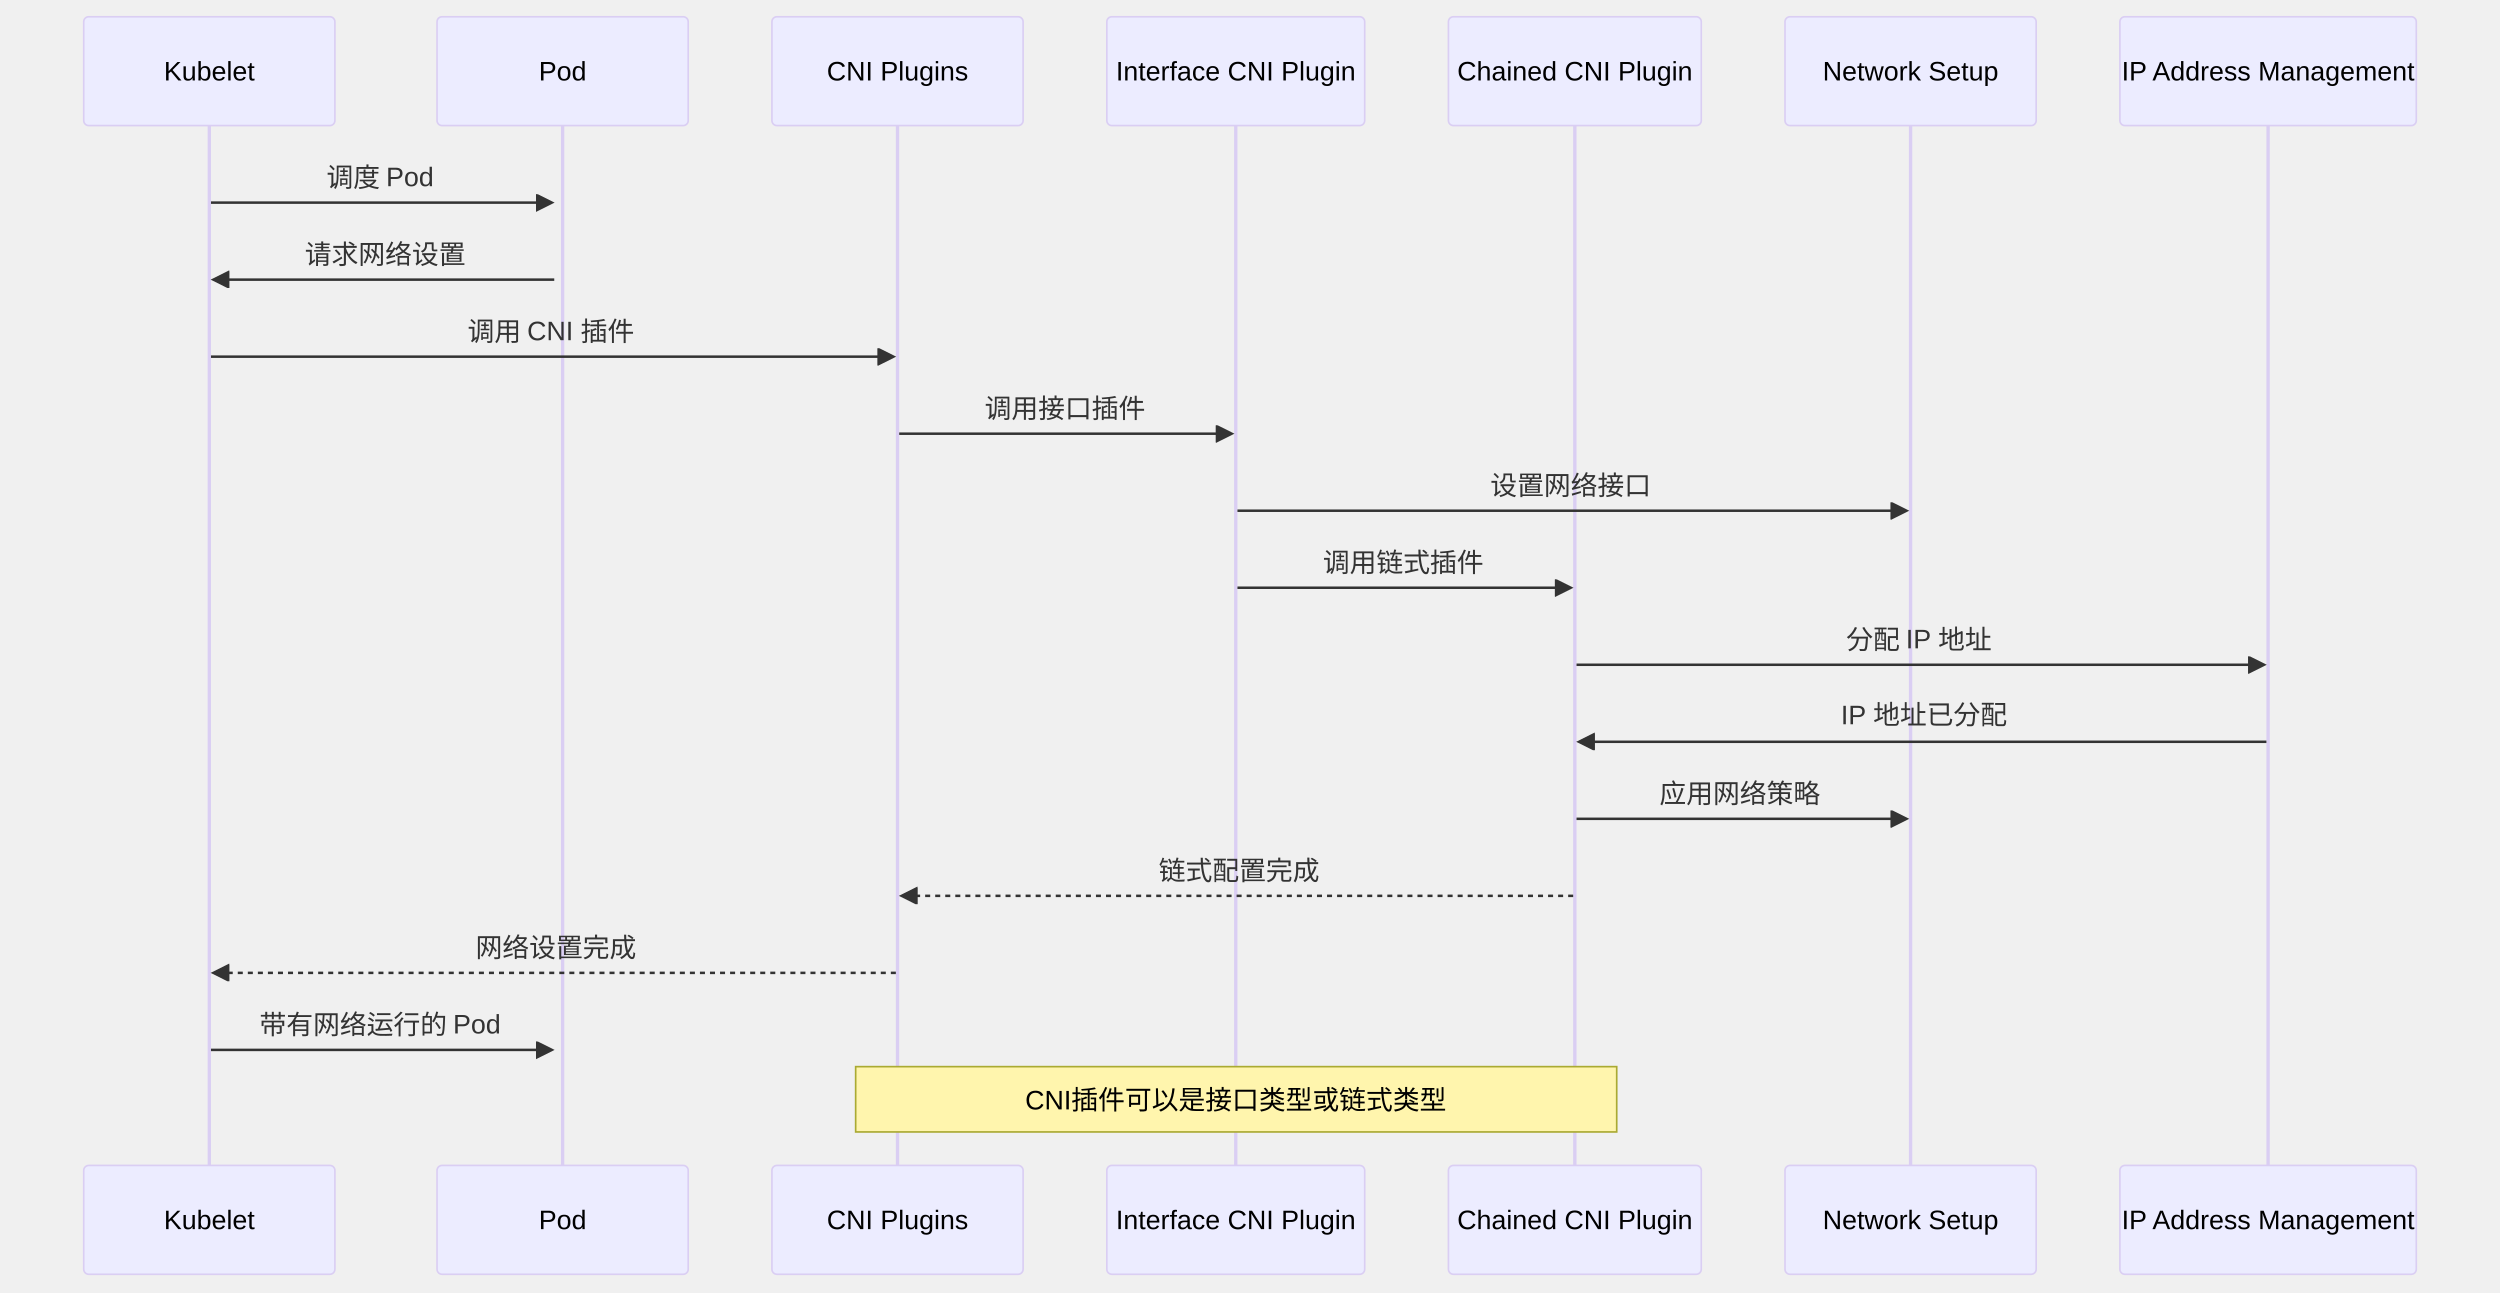
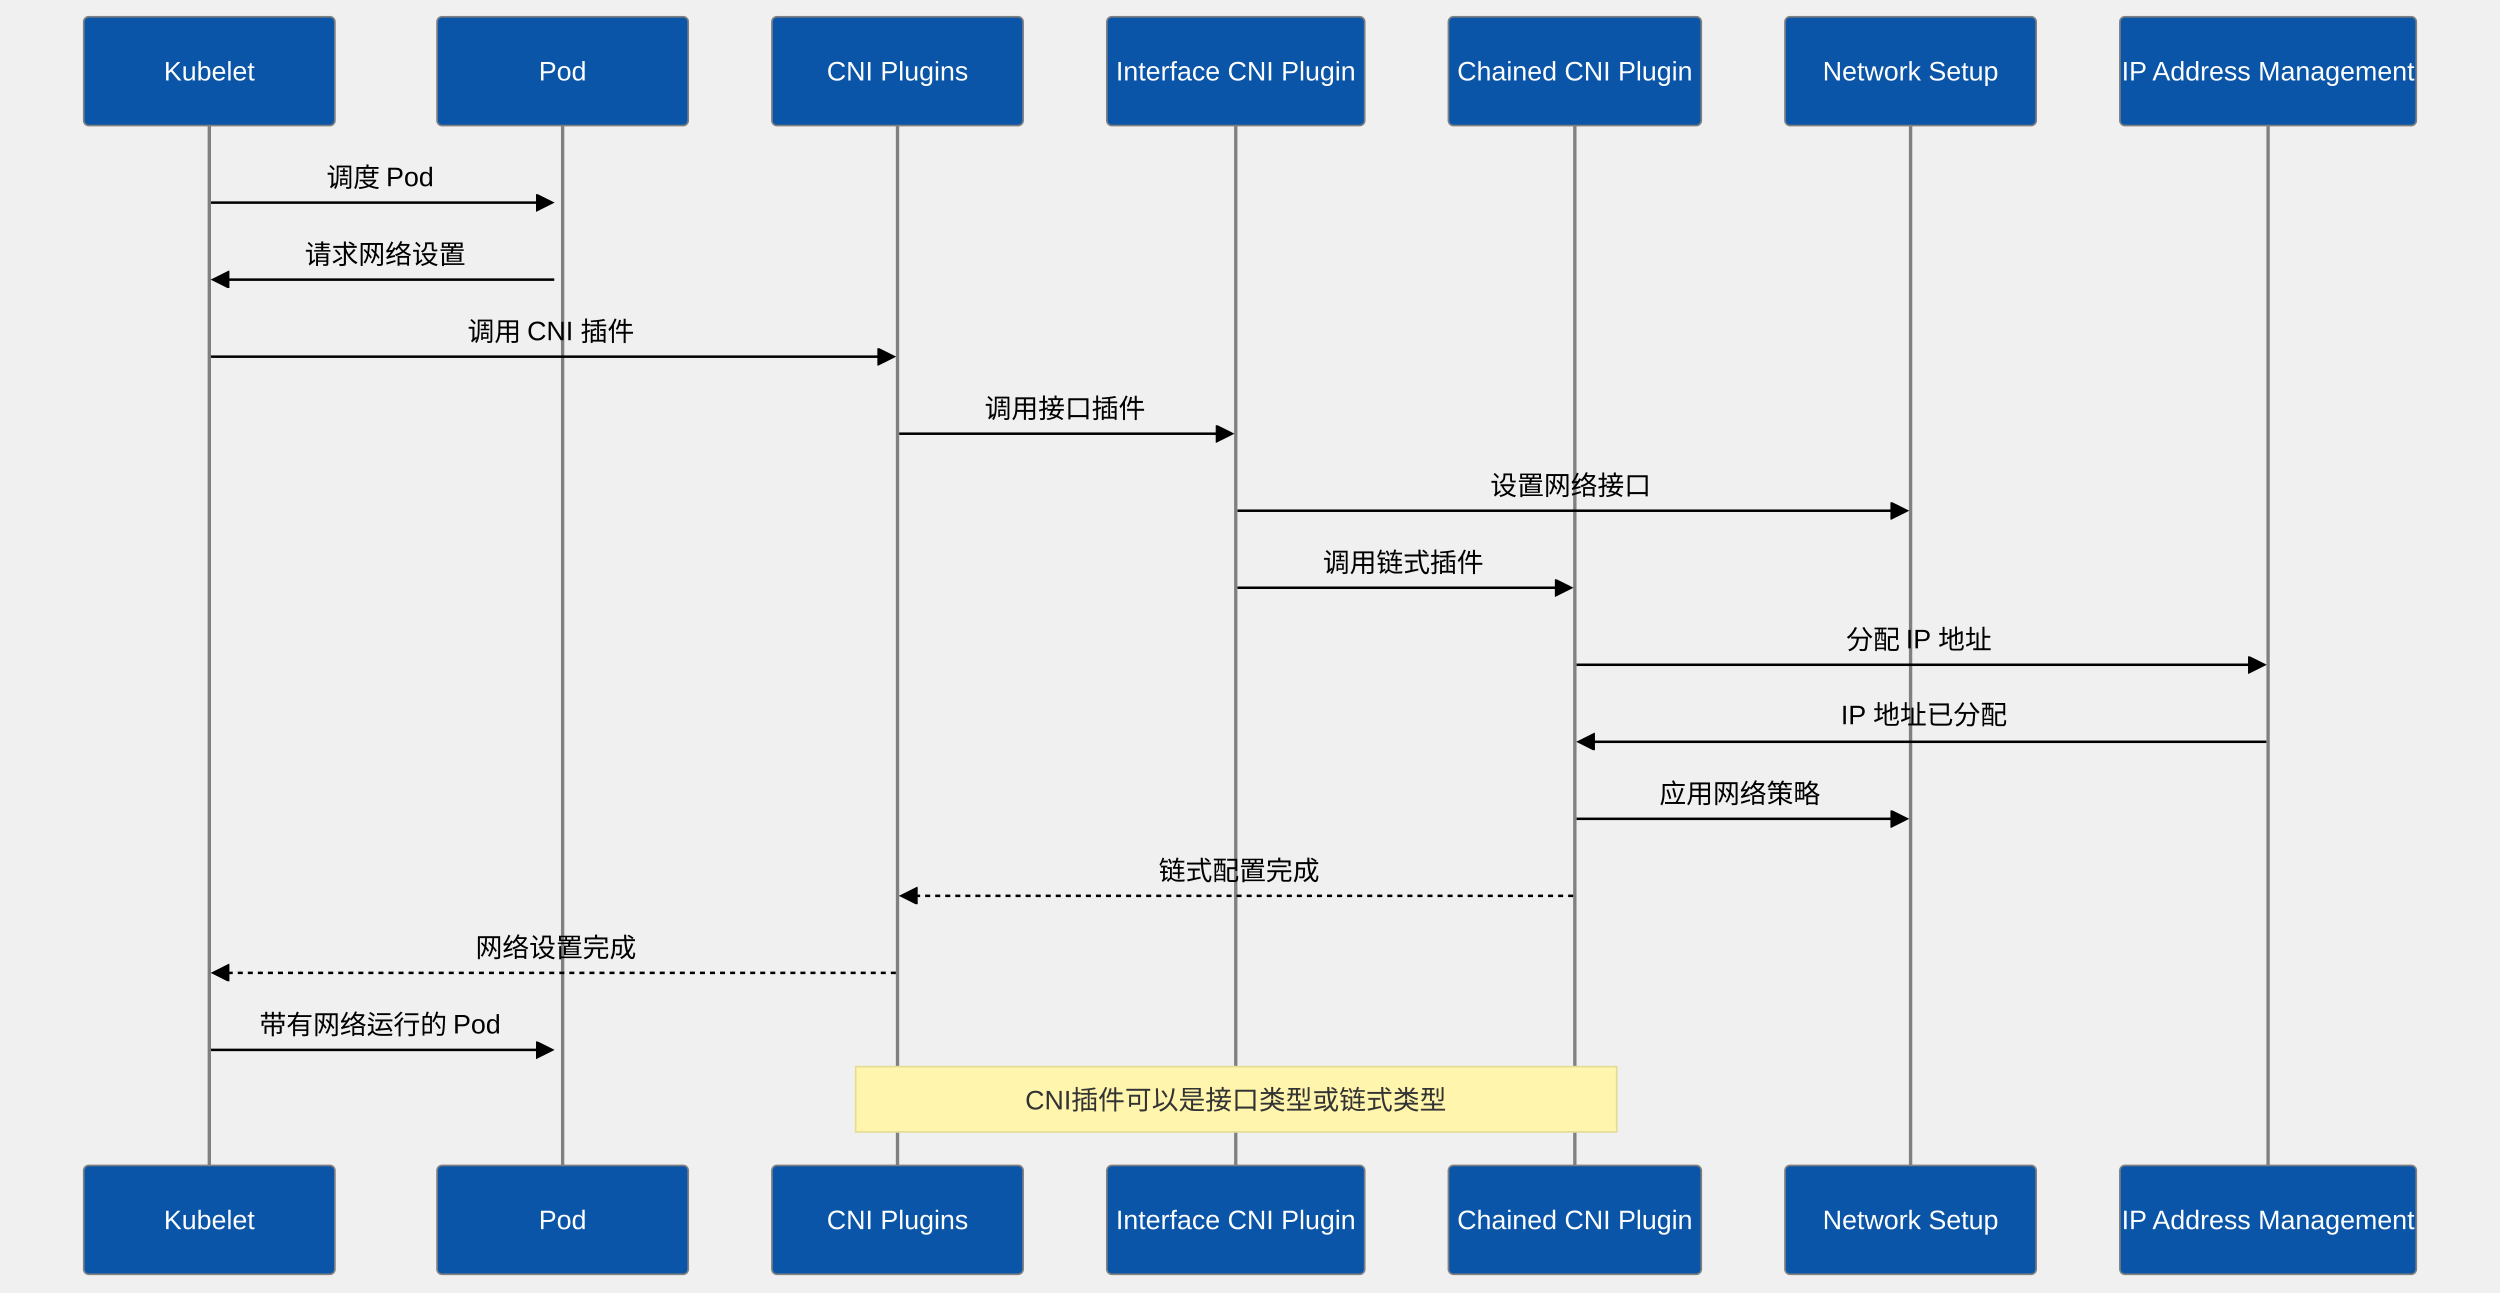
<svg xmlns="http://www.w3.org/2000/svg" aria-roledescription="sequence" role="graphics-document document" viewBox="-50 -10 1493 772" style="max-width: 1493px; background-color: white;" width="100%" id="my-svg">
  <g>
    <rect class="actor actor-bottom" ry="3" rx="3" name="IPAM" height="65" width="177" stroke="#666" fill="#eaeaea" y="686" x="1216" />
    <text style="text-anchor: middle; font-size: 16px; font-weight: 400;" class="actor" alignment-baseline="central" dominant-baseline="central" y="718.5" x="1304.5">
      <tspan dy="0" x="1304.5">IP Address Management</tspan>
    </text>
  </g>
  <g>
    <rect class="actor actor-bottom" ry="3" rx="3" name="NS" height="65" width="150" stroke="#666" fill="#eaeaea" y="686" x="1016" />
    <text style="text-anchor: middle; font-size: 16px; font-weight: 400;" class="actor" alignment-baseline="central" dominant-baseline="central" y="718.5" x="1091">
      <tspan dy="0" x="1091">Network Setup</tspan>
    </text>
  </g>
  <g>
    <rect class="actor actor-bottom" ry="3" rx="3" name="CNIC" height="65" width="151" stroke="#666" fill="#eaeaea" y="686" x="815" />
    <text style="text-anchor: middle; font-size: 16px; font-weight: 400;" class="actor" alignment-baseline="central" dominant-baseline="central" y="718.5" x="890.5">
      <tspan dy="0" x="890.5">Chained CNI Plugin</tspan>
    </text>
  </g>
  <g>
    <rect class="actor actor-bottom" ry="3" rx="3" name="CNII" height="65" width="154" stroke="#666" fill="#eaeaea" y="686" x="611" />
    <text style="text-anchor: middle; font-size: 16px; font-weight: 400;" class="actor" alignment-baseline="central" dominant-baseline="central" y="718.5" x="688">
      <tspan dy="0" x="688">Interface CNI Plugin</tspan>
    </text>
  </g>
  <g>
    <rect class="actor actor-bottom" ry="3" rx="3" name="CNI" height="65" width="150" stroke="#666" fill="#eaeaea" y="686" x="411" />
    <text style="text-anchor: middle; font-size: 16px; font-weight: 400;" class="actor" alignment-baseline="central" dominant-baseline="central" y="718.5" x="486">
      <tspan dy="0" x="486">CNI Plugins</tspan>
    </text>
  </g>
  <g>
    <rect class="actor actor-bottom" ry="3" rx="3" name="P" height="65" width="150" stroke="#666" fill="#eaeaea" y="686" x="211" />
    <text style="text-anchor: middle; font-size: 16px; font-weight: 400;" class="actor" alignment-baseline="central" dominant-baseline="central" y="718.5" x="286">
      <tspan dy="0" x="286">Pod</tspan>
    </text>
  </g>
  <g>
    <rect class="actor actor-bottom" ry="3" rx="3" name="K" height="65" width="150" stroke="#666" fill="#eaeaea" y="686" x="0" />
    <text style="text-anchor: middle; font-size: 16px; font-weight: 400;" class="actor" alignment-baseline="central" dominant-baseline="central" y="718.5" x="75">
      <tspan dy="0" x="75">Kubelet</tspan>
    </text>
  </g>
  <g>
    <line stroke="#999" stroke-width="0.5px" class="200" y2="686" x2="1304.5" y1="5" x1="1304.5" id="actor6" />
    <g id="root-6">
      <rect class="actor actor-top" ry="3" rx="3" name="IPAM" height="65" width="177" stroke="#666" fill="#eaeaea" y="0" x="1216" />
      <text style="text-anchor: middle; font-size: 16px; font-weight: 400;" class="actor" alignment-baseline="central" dominant-baseline="central" y="32.5" x="1304.5">
        <tspan dy="0" x="1304.5">IP Address Management</tspan>
      </text>
    </g>
  </g>
  <g>
    <line stroke="#999" stroke-width="0.5px" class="200" y2="686" x2="1091" y1="5" x1="1091" id="actor5" />
    <g id="root-5">
      <rect class="actor actor-top" ry="3" rx="3" name="NS" height="65" width="150" stroke="#666" fill="#eaeaea" y="0" x="1016" />
      <text style="text-anchor: middle; font-size: 16px; font-weight: 400;" class="actor" alignment-baseline="central" dominant-baseline="central" y="32.5" x="1091">
        <tspan dy="0" x="1091">Network Setup</tspan>
      </text>
    </g>
  </g>
  <g>
    <line stroke="#999" stroke-width="0.5px" class="200" y2="686" x2="890.5" y1="5" x1="890.5" id="actor4" />
    <g id="root-4">
      <rect class="actor actor-top" ry="3" rx="3" name="CNIC" height="65" width="151" stroke="#666" fill="#eaeaea" y="0" x="815" />
      <text style="text-anchor: middle; font-size: 16px; font-weight: 400;" class="actor" alignment-baseline="central" dominant-baseline="central" y="32.5" x="890.5">
        <tspan dy="0" x="890.5">Chained CNI Plugin</tspan>
      </text>
    </g>
  </g>
  <g>
    <line stroke="#999" stroke-width="0.5px" class="200" y2="686" x2="688" y1="5" x1="688" id="actor3" />
    <g id="root-3">
      <rect class="actor actor-top" ry="3" rx="3" name="CNII" height="65" width="154" stroke="#666" fill="#eaeaea" y="0" x="611" />
      <text style="text-anchor: middle; font-size: 16px; font-weight: 400;" class="actor" alignment-baseline="central" dominant-baseline="central" y="32.5" x="688">
        <tspan dy="0" x="688">Interface CNI Plugin</tspan>
      </text>
    </g>
  </g>
  <g>
    <line stroke="#999" stroke-width="0.5px" class="200" y2="686" x2="486" y1="5" x1="486" id="actor2" />
    <g id="root-2">
      <rect class="actor actor-top" ry="3" rx="3" name="CNI" height="65" width="150" stroke="#666" fill="#eaeaea" y="0" x="411" />
      <text style="text-anchor: middle; font-size: 16px; font-weight: 400;" class="actor" alignment-baseline="central" dominant-baseline="central" y="32.5" x="486">
        <tspan dy="0" x="486">CNI Plugins</tspan>
      </text>
    </g>
  </g>
  <g>
    <line stroke="#999" stroke-width="0.5px" class="200" y2="686" x2="286" y1="5" x1="286" id="actor1" />
    <g id="root-1">
      <rect class="actor actor-top" ry="3" rx="3" name="P" height="65" width="150" stroke="#666" fill="#eaeaea" y="0" x="211" />
      <text style="text-anchor: middle; font-size: 16px; font-weight: 400;" class="actor" alignment-baseline="central" dominant-baseline="central" y="32.5" x="286">
        <tspan dy="0" x="286">Pod</tspan>
      </text>
    </g>
  </g>
  <g>
    <line stroke="#999" stroke-width="0.5px" class="200" y2="686" x2="75" y1="5" x1="75" id="actor0" />
    <g id="root-0">
      <rect class="actor actor-top" ry="3" rx="3" name="K" height="65" width="150" stroke="#666" fill="#eaeaea" y="0" x="0" />
      <text style="text-anchor: middle; font-size: 16px; font-weight: 400;" class="actor" alignment-baseline="central" dominant-baseline="central" y="32.5" x="75">
        <tspan dy="0" x="75">Kubelet</tspan>
      </text>
    </g>
  </g>
-   <style>#my-svg{font-family:"trebuchet ms",verdana,arial,sans-serif;font-size:16px;fill:#333;}#my-svg .error-icon{fill:#552222;}#my-svg .error-text{fill:#552222;stroke:#552222;}#my-svg .edge-thickness-normal{stroke-width:2px;}#my-svg .edge-thickness-thick{stroke-width:3.5px;}#my-svg .edge-pattern-solid{stroke-dasharray:0;}#my-svg .edge-pattern-dashed{stroke-dasharray:3;}#my-svg .edge-pattern-dotted{stroke-dasharray:2;}#my-svg .marker{fill:#333333;stroke:#333333;}#my-svg .marker.cross{stroke:#333333;}#my-svg svg{font-family:"trebuchet ms",verdana,arial,sans-serif;font-size:16px;}#my-svg .actor{stroke:hsl(259.626, 59.777%, 87.902%);fill:#ECECFF;}#my-svg text.actor&gt;tspan{fill:black;stroke:none;}#my-svg .actor-line{stroke:grey;}#my-svg .messageLine0{stroke-width:1.5;stroke-dasharray:none;stroke:#333;}#my-svg .messageLine1{stroke-width:1.5;stroke-dasharray:2,2;stroke:#333;}#my-svg #arrowhead path{fill:#333;stroke:#333;}#my-svg .sequenceNumber{fill:white;}#my-svg #sequencenumber{fill:#333;}#my-svg #crosshead path{fill:#333;stroke:#333;}#my-svg .messageText{fill:#333;stroke:none;}#my-svg .labelBox{stroke:hsl(259.626, 59.777%, 87.902%);fill:#ECECFF;}#my-svg .labelText,#my-svg .labelText&gt;tspan{fill:black;stroke:none;}#my-svg .loopText,#my-svg .loopText&gt;tspan{fill:black;stroke:none;}#my-svg .loopLine{stroke-width:2px;stroke-dasharray:2,2;stroke:hsl(259.626, 59.777%, 87.902%);fill:hsl(259.626, 59.777%, 87.902%);}#my-svg .note{stroke:#aaaa33;fill:#fff5ad;}#my-svg .noteText,#my-svg .noteText&gt;tspan{fill:black;stroke:none;}#my-svg .activation0{fill:#f4f4f4;stroke:#666;}#my-svg .activation1{fill:#f4f4f4;stroke:#666;}#my-svg .activation2{fill:#f4f4f4;stroke:#666;}#my-svg .actorPopupMenu{position:absolute;}#my-svg .actorPopupMenuPanel{position:absolute;fill:#ECECFF;box-shadow:0px 8px 16px 0px rgba(0,0,0,0.2);filter:drop-shadow(3px 5px 2px rgb(0 0 0 / 0.4));}#my-svg .actor-man line{stroke:hsl(259.626, 59.777%, 87.902%);fill:#ECECFF;}#my-svg .actor-man circle,#my-svg line{stroke:hsl(259.626, 59.777%, 87.902%);fill:#ECECFF;stroke-width:2px;}#my-svg :root{--mermaid-font-family:"trebuchet ms",verdana,arial,sans-serif;}</style>
+   <style>#my-svg{font-family:"trebuchet ms",verdana,arial,sans-serif;font-size:16px;fill:black;}#my-svg .error-icon{fill:hsl(31.338, 88.701%, 39.706%);}#my-svg .error-text{fill:black;stroke:black;}#my-svg .edge-thickness-normal{stroke-width:2px;}#my-svg .edge-thickness-thick{stroke-width:3.5px;}#my-svg .edge-pattern-solid{stroke-dasharray:0;}#my-svg .edge-pattern-dashed{stroke-dasharray:3;}#my-svg .edge-pattern-dotted{stroke-dasharray:2;}#my-svg .marker{fill:#0b0b0b;stroke:#0b0b0b;}#my-svg .marker.cross{stroke:#0b0b0b;}#my-svg svg{font-family:"trebuchet ms",verdana,arial,sans-serif;font-size:16px;}#my-svg .actor{stroke:gray;fill:#0a55a7;}#my-svg text.actor&gt;tspan{fill:white;stroke:none;}#my-svg .actor-line{stroke:grey;}#my-svg .messageLine0{stroke-width:1.5;stroke-dasharray:none;stroke:black;}#my-svg .messageLine1{stroke-width:1.5;stroke-dasharray:2,2;stroke:black;}#my-svg #arrowhead path{fill:black;stroke:black;}#my-svg .sequenceNumber{fill:#f4f4f4;}#my-svg #sequencenumber{fill:black;}#my-svg #crosshead path{fill:black;stroke:black;}#my-svg .messageText{fill:black;stroke:none;}#my-svg .labelBox{stroke:gray;fill:#0a55a7;}#my-svg .labelText,#my-svg .labelText&gt;tspan{fill:white;stroke:none;}#my-svg .loopText,#my-svg .loopText&gt;tspan{fill:white;stroke:none;}#my-svg .loopLine{stroke-width:2px;stroke-dasharray:2,2;stroke:gray;fill:gray;}#my-svg .note{stroke:hsl(52.683, 60%, 73.922%);fill:#fff5ad;}#my-svg .noteText,#my-svg .noteText&gt;tspan{fill:#333;stroke:none;}#my-svg .activation0{fill:gray;stroke:hsl(0, 0%, 40.196%);}#my-svg .activation1{fill:gray;stroke:hsl(0, 0%, 40.196%);}#my-svg .activation2{fill:gray;stroke:hsl(0, 0%, 40.196%);}#my-svg .actorPopupMenu{position:absolute;}#my-svg .actorPopupMenuPanel{position:absolute;fill:#0a55a7;box-shadow:0px 8px 16px 0px rgba(0,0,0,0.2);filter:drop-shadow(3px 5px 2px rgb(0 0 0 / 0.4));}#my-svg .actor-man line{stroke:gray;fill:#0a55a7;}#my-svg .actor-man circle,#my-svg line{stroke:gray;fill:#0a55a7;stroke-width:2px;}#my-svg :root{--mermaid-font-family:"trebuchet ms",verdana,arial,sans-serif;}</style>
  <g />
  <defs>
    <symbol height="24" width="24" id="computer">
      <path d="M2 2v13h20v-13h-20zm18 11h-16v-9h16v9zm-10.228 6l.466-1h3.524l.467 1h-4.457zm14.228 3h-24l2-6h2.104l-1.33 4h18.45l-1.297-4h2.073l2 6zm-5-10h-14v-7h14v7z" transform="scale(.5)" />
    </symbol>
  </defs>
  <defs>
    <symbol clip-rule="evenodd" fill-rule="evenodd" id="database">
      <path d="M12.258.001l.256.004.255.005.253.008.251.01.249.012.247.015.246.016.242.019.241.02.239.023.236.024.233.027.231.028.229.031.225.032.223.034.22.036.217.038.214.04.211.041.208.043.205.045.201.046.198.048.194.05.191.051.187.053.183.054.18.056.175.057.172.059.168.06.163.061.16.063.155.064.15.066.074.033.073.033.071.034.07.034.069.035.068.035.067.035.066.035.064.036.064.036.062.036.06.036.06.037.058.037.058.037.055.038.055.038.053.038.052.038.051.039.05.039.048.039.047.039.045.04.044.04.043.04.041.04.04.041.039.041.037.041.036.041.034.041.033.042.032.042.03.042.029.042.027.042.026.043.024.043.023.043.021.043.02.043.018.044.017.043.015.044.013.044.012.044.011.045.009.044.007.045.006.045.004.045.002.045.001.045v17l-.001.045-.002.045-.004.045-.006.045-.007.045-.009.044-.011.045-.012.044-.013.044-.015.044-.017.043-.018.044-.02.043-.021.043-.023.043-.024.043-.026.043-.027.042-.029.042-.03.042-.032.042-.033.042-.034.041-.036.041-.037.041-.039.041-.04.041-.041.04-.043.04-.044.04-.045.04-.047.039-.048.039-.05.039-.051.039-.052.038-.053.038-.055.038-.055.038-.058.037-.058.037-.06.037-.06.036-.062.036-.064.036-.064.036-.066.035-.067.035-.068.035-.069.035-.07.034-.071.034-.073.033-.074.033-.15.066-.155.064-.16.063-.163.061-.168.06-.172.059-.175.057-.18.056-.183.054-.187.053-.191.051-.194.05-.198.048-.201.046-.205.045-.208.043-.211.041-.214.04-.217.038-.22.036-.223.034-.225.032-.229.031-.231.028-.233.027-.236.024-.239.023-.241.02-.242.019-.246.016-.247.015-.249.012-.251.01-.253.008-.255.005-.256.004-.258.001-.258-.001-.256-.004-.255-.005-.253-.008-.251-.01-.249-.012-.247-.015-.245-.016-.243-.019-.241-.02-.238-.023-.236-.024-.234-.027-.231-.028-.228-.031-.226-.032-.223-.034-.22-.036-.217-.038-.214-.04-.211-.041-.208-.043-.204-.045-.201-.046-.198-.048-.195-.05-.19-.051-.187-.053-.184-.054-.179-.056-.176-.057-.172-.059-.167-.06-.164-.061-.159-.063-.155-.064-.151-.066-.074-.033-.072-.033-.072-.034-.07-.034-.069-.035-.068-.035-.067-.035-.066-.035-.064-.036-.063-.036-.062-.036-.061-.036-.06-.037-.058-.037-.057-.037-.056-.038-.055-.038-.053-.038-.052-.038-.051-.039-.049-.039-.049-.039-.046-.039-.046-.04-.044-.04-.043-.04-.041-.04-.04-.041-.039-.041-.037-.041-.036-.041-.034-.041-.033-.042-.032-.042-.03-.042-.029-.042-.027-.042-.026-.043-.024-.043-.023-.043-.021-.043-.02-.043-.018-.044-.017-.043-.015-.044-.013-.044-.012-.044-.011-.045-.009-.044-.007-.045-.006-.045-.004-.045-.002-.045-.001-.045v-17l.001-.045.002-.045.004-.045.006-.045.007-.045.009-.044.011-.045.012-.044.013-.044.015-.044.017-.043.018-.044.02-.043.021-.043.023-.043.024-.043.026-.043.027-.042.029-.042.03-.042.032-.042.033-.042.034-.041.036-.041.037-.041.039-.041.04-.041.041-.04.043-.04.044-.04.046-.04.046-.039.049-.039.049-.039.051-.039.052-.038.053-.038.055-.038.056-.038.057-.037.058-.037.06-.037.061-.036.062-.036.063-.036.064-.036.066-.035.067-.035.068-.035.069-.035.07-.034.072-.034.072-.033.074-.033.151-.066.155-.064.159-.063.164-.061.167-.06.172-.059.176-.057.179-.056.184-.054.187-.053.19-.051.195-.05.198-.048.201-.046.204-.045.208-.043.211-.041.214-.04.217-.038.22-.036.223-.034.226-.032.228-.031.231-.028.234-.027.236-.024.238-.023.241-.02.243-.019.245-.016.247-.015.249-.012.251-.01.253-.008.255-.005.256-.004.258-.001.258.001zm-9.258 20.499v.01l.001.021.003.021.004.022.005.021.006.022.007.022.009.023.01.022.011.023.012.023.013.023.015.023.016.024.017.023.018.024.019.024.021.024.022.025.023.024.024.025.052.049.056.05.061.051.066.051.07.051.075.051.079.052.084.052.088.052.092.052.097.052.102.051.105.052.11.052.114.051.119.051.123.051.127.05.131.05.135.05.139.048.144.049.147.047.152.047.155.047.16.045.163.045.167.043.171.043.176.041.178.041.183.039.187.039.19.037.194.035.197.035.202.033.204.031.209.03.212.029.216.027.219.025.222.024.226.021.23.02.233.018.236.016.24.015.243.012.246.01.249.008.253.005.256.004.259.001.26-.001.257-.004.254-.005.25-.008.247-.011.244-.012.241-.014.237-.016.233-.018.231-.021.226-.021.224-.024.22-.026.216-.027.212-.028.21-.031.205-.031.202-.034.198-.034.194-.036.191-.037.187-.039.183-.04.179-.04.175-.042.172-.043.168-.044.163-.045.16-.046.155-.046.152-.047.148-.048.143-.049.139-.049.136-.05.131-.05.126-.05.123-.051.118-.052.114-.051.11-.052.106-.052.101-.052.096-.052.092-.052.088-.053.083-.051.079-.052.074-.052.07-.051.065-.051.06-.051.056-.05.051-.05.023-.024.023-.025.021-.024.02-.024.019-.024.018-.024.017-.024.015-.023.014-.024.013-.023.012-.023.01-.023.01-.022.008-.022.006-.022.006-.022.004-.022.004-.021.001-.021.001-.021v-4.127l-.077.055-.08.053-.083.054-.085.053-.087.052-.09.052-.093.051-.095.05-.097.05-.1.049-.102.049-.105.048-.106.047-.109.047-.111.046-.114.045-.115.045-.118.044-.12.043-.122.042-.124.042-.126.041-.128.04-.13.04-.132.038-.134.038-.135.037-.138.037-.139.035-.142.035-.143.034-.144.033-.147.032-.148.031-.15.03-.151.03-.153.029-.154.027-.156.027-.158.026-.159.025-.161.024-.162.023-.163.022-.165.021-.166.02-.167.019-.169.018-.169.017-.171.016-.173.015-.173.014-.175.013-.175.012-.177.011-.178.01-.179.008-.179.008-.181.006-.182.005-.182.004-.184.003-.184.002h-.37l-.184-.002-.184-.003-.182-.004-.182-.005-.181-.006-.179-.008-.179-.008-.178-.01-.176-.011-.176-.012-.175-.013-.173-.014-.172-.015-.171-.016-.17-.017-.169-.018-.167-.019-.166-.02-.165-.021-.163-.022-.162-.023-.161-.024-.159-.025-.157-.026-.156-.027-.155-.027-.153-.029-.151-.03-.15-.03-.148-.031-.146-.032-.145-.033-.143-.034-.141-.035-.14-.035-.137-.037-.136-.037-.134-.038-.132-.038-.13-.04-.128-.04-.126-.041-.124-.042-.122-.042-.12-.044-.117-.043-.116-.045-.113-.045-.112-.046-.109-.047-.106-.047-.105-.048-.102-.049-.1-.049-.097-.05-.095-.05-.093-.052-.09-.051-.087-.052-.085-.053-.083-.054-.08-.054-.077-.054v4.127zm0-5.654v.011l.001.021.003.021.004.021.005.022.006.022.007.022.009.022.01.022.011.023.012.023.013.023.015.024.016.023.017.024.018.024.019.024.021.024.022.024.023.025.024.024.052.05.056.05.061.05.066.051.07.051.075.052.079.051.084.052.088.052.092.052.097.052.102.052.105.052.11.051.114.051.119.052.123.05.127.051.131.05.135.049.139.049.144.048.147.048.152.047.155.046.16.045.163.045.167.044.171.042.176.042.178.04.183.04.187.038.19.037.194.036.197.034.202.033.204.032.209.03.212.028.216.027.219.025.222.024.226.022.23.02.233.018.236.016.24.014.243.012.246.01.249.008.253.006.256.003.259.001.26-.001.257-.003.254-.006.25-.008.247-.01.244-.012.241-.015.237-.016.233-.018.231-.02.226-.022.224-.024.22-.025.216-.027.212-.029.21-.03.205-.032.202-.033.198-.035.194-.036.191-.037.187-.039.183-.039.179-.041.175-.042.172-.043.168-.044.163-.045.16-.045.155-.047.152-.047.148-.048.143-.048.139-.05.136-.049.131-.05.126-.051.123-.051.118-.051.114-.052.11-.052.106-.052.101-.052.096-.052.092-.052.088-.052.083-.052.079-.052.074-.051.07-.052.065-.051.06-.05.056-.051.051-.049.023-.025.023-.024.021-.025.02-.024.019-.024.018-.024.017-.024.015-.023.014-.023.013-.024.012-.022.01-.023.01-.023.008-.022.006-.022.006-.022.004-.021.004-.022.001-.021.001-.021v-4.139l-.077.054-.08.054-.083.054-.085.052-.087.053-.09.051-.093.051-.095.051-.097.05-.1.049-.102.049-.105.048-.106.047-.109.047-.111.046-.114.045-.115.044-.118.044-.12.044-.122.042-.124.042-.126.041-.128.04-.13.039-.132.039-.134.038-.135.037-.138.036-.139.036-.142.035-.143.033-.144.033-.147.033-.148.031-.15.03-.151.03-.153.028-.154.028-.156.027-.158.026-.159.025-.161.024-.162.023-.163.022-.165.021-.166.02-.167.019-.169.018-.169.017-.171.016-.173.015-.173.014-.175.013-.175.012-.177.011-.178.009-.179.009-.179.007-.181.007-.182.005-.182.004-.184.003-.184.002h-.37l-.184-.002-.184-.003-.182-.004-.182-.005-.181-.007-.179-.007-.179-.009-.178-.009-.176-.011-.176-.012-.175-.013-.173-.014-.172-.015-.171-.016-.17-.017-.169-.018-.167-.019-.166-.02-.165-.021-.163-.022-.162-.023-.161-.024-.159-.025-.157-.026-.156-.027-.155-.028-.153-.028-.151-.03-.15-.03-.148-.031-.146-.033-.145-.033-.143-.033-.141-.035-.14-.036-.137-.036-.136-.037-.134-.038-.132-.039-.13-.039-.128-.04-.126-.041-.124-.042-.122-.043-.12-.043-.117-.044-.116-.044-.113-.046-.112-.046-.109-.046-.106-.047-.105-.048-.102-.049-.1-.049-.097-.05-.095-.051-.093-.051-.09-.051-.087-.053-.085-.052-.083-.054-.08-.054-.077-.054v4.139zm0-5.666v.011l.001.02.003.022.004.021.005.022.006.021.007.022.009.023.01.022.011.023.012.023.013.023.015.023.016.024.017.024.018.023.019.024.021.025.022.024.023.024.024.025.052.05.056.05.061.05.066.051.07.051.075.052.079.051.084.052.088.052.092.052.097.052.102.052.105.051.11.052.114.051.119.051.123.051.127.05.131.05.135.05.139.049.144.048.147.048.152.047.155.046.16.045.163.045.167.043.171.043.176.042.178.04.183.04.187.038.19.037.194.036.197.034.202.033.204.032.209.03.212.028.216.027.219.025.222.024.226.021.23.02.233.018.236.017.24.014.243.012.246.01.249.008.253.006.256.003.259.001.26-.001.257-.003.254-.006.25-.008.247-.01.244-.013.241-.014.237-.016.233-.018.231-.02.226-.022.224-.024.22-.025.216-.027.212-.029.21-.03.205-.032.202-.033.198-.035.194-.036.191-.037.187-.039.183-.039.179-.041.175-.042.172-.043.168-.044.163-.045.16-.045.155-.047.152-.047.148-.048.143-.049.139-.049.136-.049.131-.051.126-.05.123-.051.118-.052.114-.051.11-.052.106-.052.101-.052.096-.052.092-.052.088-.052.083-.052.079-.052.074-.052.07-.051.065-.051.06-.051.056-.05.051-.049.023-.025.023-.025.021-.024.02-.024.019-.024.018-.024.017-.024.015-.023.014-.024.013-.023.012-.023.01-.022.01-.023.008-.022.006-.022.006-.022.004-.022.004-.021.001-.021.001-.021v-4.153l-.077.054-.08.054-.083.053-.085.053-.087.053-.09.051-.093.051-.095.051-.097.05-.1.049-.102.048-.105.048-.106.048-.109.046-.111.046-.114.046-.115.044-.118.044-.12.043-.122.043-.124.042-.126.041-.128.04-.13.039-.132.039-.134.038-.135.037-.138.036-.139.036-.142.034-.143.034-.144.033-.147.032-.148.032-.15.03-.151.03-.153.028-.154.028-.156.027-.158.026-.159.024-.161.024-.162.023-.163.023-.165.021-.166.02-.167.019-.169.018-.169.017-.171.016-.173.015-.173.014-.175.013-.175.012-.177.01-.178.01-.179.009-.179.007-.181.006-.182.006-.182.004-.184.003-.184.001-.185.001-.185-.001-.184-.001-.184-.003-.182-.004-.182-.006-.181-.006-.179-.007-.179-.009-.178-.01-.176-.01-.176-.012-.175-.013-.173-.014-.172-.015-.171-.016-.17-.017-.169-.018-.167-.019-.166-.02-.165-.021-.163-.023-.162-.023-.161-.024-.159-.024-.157-.026-.156-.027-.155-.028-.153-.028-.151-.03-.15-.03-.148-.032-.146-.032-.145-.033-.143-.034-.141-.034-.14-.036-.137-.036-.136-.037-.134-.038-.132-.039-.13-.039-.128-.041-.126-.041-.124-.041-.122-.043-.12-.043-.117-.044-.116-.044-.113-.046-.112-.046-.109-.046-.106-.048-.105-.048-.102-.048-.1-.05-.097-.049-.095-.051-.093-.051-.09-.052-.087-.052-.085-.053-.083-.053-.08-.054-.077-.054v4.153zm8.74-8.179l-.257.004-.254.005-.25.008-.247.011-.244.012-.241.014-.237.016-.233.018-.231.021-.226.022-.224.023-.22.026-.216.027-.212.028-.21.031-.205.032-.202.033-.198.034-.194.036-.191.038-.187.038-.183.04-.179.041-.175.042-.172.043-.168.043-.163.045-.16.046-.155.046-.152.048-.148.048-.143.048-.139.049-.136.05-.131.05-.126.051-.123.051-.118.051-.114.052-.11.052-.106.052-.101.052-.096.052-.092.052-.088.052-.083.052-.079.052-.074.051-.07.052-.065.051-.06.05-.056.05-.051.05-.023.025-.023.024-.021.024-.02.025-.019.024-.018.024-.017.023-.015.024-.014.023-.013.023-.012.023-.01.023-.01.022-.008.022-.006.023-.006.021-.004.022-.004.021-.001.021-.001.021.001.021.001.021.004.021.004.022.006.021.006.023.008.022.01.022.01.023.012.023.013.023.014.023.015.024.017.023.018.024.019.024.02.025.021.024.023.024.023.025.051.05.056.05.06.05.065.051.07.052.074.051.079.052.083.052.088.052.092.052.096.052.101.052.106.052.11.052.114.052.118.051.123.051.126.051.131.05.136.05.139.049.143.048.148.048.152.048.155.046.16.046.163.045.168.043.172.043.175.042.179.041.183.04.187.038.191.038.194.036.198.034.202.033.205.032.21.031.212.028.216.027.22.026.224.023.226.022.231.021.233.018.237.016.241.014.244.012.247.011.25.008.254.005.257.004.26.001.26-.001.257-.004.254-.005.25-.008.247-.011.244-.012.241-.014.237-.016.233-.018.231-.021.226-.022.224-.023.22-.026.216-.027.212-.028.21-.031.205-.032.202-.033.198-.034.194-.036.191-.038.187-.038.183-.04.179-.041.175-.042.172-.043.168-.043.163-.045.16-.046.155-.046.152-.048.148-.048.143-.048.139-.049.136-.05.131-.05.126-.051.123-.051.118-.051.114-.052.11-.052.106-.052.101-.052.096-.052.092-.052.088-.052.083-.052.079-.052.074-.051.07-.052.065-.051.06-.05.056-.05.051-.05.023-.025.023-.024.021-.024.02-.025.019-.024.018-.024.017-.023.015-.024.014-.023.013-.023.012-.023.01-.023.01-.022.008-.022.006-.023.006-.021.004-.022.004-.021.001-.021.001-.021-.001-.021-.001-.021-.004-.021-.004-.022-.006-.021-.006-.023-.008-.022-.01-.022-.01-.023-.012-.023-.013-.023-.014-.023-.015-.024-.017-.023-.018-.024-.019-.024-.02-.025-.021-.024-.023-.024-.023-.025-.051-.05-.056-.05-.06-.05-.065-.051-.07-.052-.074-.051-.079-.052-.083-.052-.088-.052-.092-.052-.096-.052-.101-.052-.106-.052-.11-.052-.114-.052-.118-.051-.123-.051-.126-.051-.131-.05-.136-.05-.139-.049-.143-.048-.148-.048-.152-.048-.155-.046-.16-.046-.163-.045-.168-.043-.172-.043-.175-.042-.179-.041-.183-.04-.187-.038-.191-.038-.194-.036-.198-.034-.202-.033-.205-.032-.21-.031-.212-.028-.216-.027-.22-.026-.224-.023-.226-.022-.231-.021-.233-.018-.237-.016-.241-.014-.244-.012-.247-.011-.25-.008-.254-.005-.257-.004-.26-.001-.26.001z" transform="scale(.5)" />
    </symbol>
  </defs>
  <defs>
    <symbol height="24" width="24" id="clock">
      <path d="M12 2c5.514 0 10 4.486 10 10s-4.486 10-10 10-10-4.486-10-10 4.486-10 10-10zm0-2c-6.627 0-12 5.373-12 12s5.373 12 12 12 12-5.373 12-12-5.373-12-12-12zm5.848 12.459c.202.038.202.333.001.372-1.907.361-6.045 1.111-6.547 1.111-.719 0-1.301-.582-1.301-1.301 0-.512.77-5.447 1.125-7.445.034-.192.312-.181.343.014l.985 6.238 5.394 1.011z" transform="scale(.5)" />
    </symbol>
  </defs>
  <defs>
    <marker orient="auto" markerHeight="12" markerWidth="12" markerUnits="userSpaceOnUse" refY="5" refX="7.9" id="arrowhead">
      <path d="M 0 0 L 10 5 L 0 10 z" />
    </marker>
  </defs>
  <defs>
    <marker refY="4.5" refX="4" orient="auto" markerHeight="8" markerWidth="15" id="crosshead">
      <path style="stroke-dasharray: 0, 0;" d="M 1,2 L 6,7 M 6,2 L 1,7" stroke-width="1pt" stroke="#000000" fill="none" />
    </marker>
  </defs>
  <defs>
    <marker orient="auto" markerHeight="28" markerWidth="20" refY="7" refX="15.5" id="filled-head">
      <path d="M 18,7 L9,13 L14,7 L9,1 Z" />
    </marker>
  </defs>
  <defs>
    <marker orient="auto" markerHeight="40" markerWidth="60" refY="15" refX="15" id="sequencenumber">
      <circle r="6" cy="15" cx="15" />
    </marker>
  </defs>
  <g />
  <g>
    <rect class="note" ry="0" rx="0" height="39" width="454.5" stroke="#666" fill="#EDF2AE" y="627" x="461" />
    <text style="font-size: 16px; font-weight: 400;" dy="1em" class="noteText" alignment-baseline="middle" dominant-baseline="middle" text-anchor="middle" y="632" x="688">
      <tspan x="688">CNI插件可以是接口类型或链式类型</tspan>
    </text>
  </g>
  <text style="font-size: 16px; font-weight: 400;" dy="1em" class="messageText" alignment-baseline="middle" dominant-baseline="middle" text-anchor="middle" y="80" x="177">调度 Pod</text>
  <line style="fill: none;" marker-end="url(#arrowhead)" stroke="none" stroke-width="2" class="messageLine0" y2="111" x2="278" y1="111" x1="76" />
  <text style="font-size: 16px; font-weight: 400;" dy="1em" class="messageText" alignment-baseline="middle" dominant-baseline="middle" text-anchor="middle" y="126" x="180">请求网络设置</text>
  <line style="fill: none;" marker-end="url(#arrowhead)" stroke="none" stroke-width="2" class="messageLine0" y2="157" x2="79" y1="157" x1="281" />
  <text style="font-size: 16px; font-weight: 400;" dy="1em" class="messageText" alignment-baseline="middle" dominant-baseline="middle" text-anchor="middle" y="172" x="279">调用 CNI 插件</text>
  <line style="fill: none;" marker-end="url(#arrowhead)" stroke="none" stroke-width="2" class="messageLine0" y2="203" x2="482" y1="203" x1="76" />
  <text style="font-size: 16px; font-weight: 400;" dy="1em" class="messageText" alignment-baseline="middle" dominant-baseline="middle" text-anchor="middle" y="218" x="586">调用接口插件</text>
  <line style="fill: none;" marker-end="url(#arrowhead)" stroke="none" stroke-width="2" class="messageLine0" y2="249" x2="684" y1="249" x1="487" />
  <text style="font-size: 16px; font-weight: 400;" dy="1em" class="messageText" alignment-baseline="middle" dominant-baseline="middle" text-anchor="middle" y="264" x="888">设置网络接口</text>
  <line style="fill: none;" marker-end="url(#arrowhead)" stroke="none" stroke-width="2" class="messageLine0" y2="295" x2="1087" y1="295" x1="689" />
  <text style="font-size: 16px; font-weight: 400;" dy="1em" class="messageText" alignment-baseline="middle" dominant-baseline="middle" text-anchor="middle" y="310" x="788">调用链式插件</text>
  <line style="fill: none;" marker-end="url(#arrowhead)" stroke="none" stroke-width="2" class="messageLine0" y2="341" x2="886.5" y1="341" x1="689" />
  <text style="font-size: 16px; font-weight: 400;" dy="1em" class="messageText" alignment-baseline="middle" dominant-baseline="middle" text-anchor="middle" y="356" x="1096">分配 IP 地址</text>
  <line style="fill: none;" marker-end="url(#arrowhead)" stroke="none" stroke-width="2" class="messageLine0" y2="387" x2="1300.5" y1="387" x1="891.5" />
  <text style="font-size: 16px; font-weight: 400;" dy="1em" class="messageText" alignment-baseline="middle" dominant-baseline="middle" text-anchor="middle" y="402" x="1099">IP 地址已分配</text>
  <line style="fill: none;" marker-end="url(#arrowhead)" stroke="none" stroke-width="2" class="messageLine0" y2="433" x2="894.5" y1="433" x1="1303.5" />
  <text style="font-size: 16px; font-weight: 400;" dy="1em" class="messageText" alignment-baseline="middle" dominant-baseline="middle" text-anchor="middle" y="448" x="989">应用网络策略</text>
  <line style="fill: none;" marker-end="url(#arrowhead)" stroke="none" stroke-width="2" class="messageLine0" y2="479" x2="1087" y1="479" x1="891.5" />
  <text style="font-size: 16px; font-weight: 400;" dy="1em" class="messageText" alignment-baseline="middle" dominant-baseline="middle" text-anchor="middle" y="494" x="690">链式配置完成</text>
  <line style="stroke-dasharray: 3, 3; fill: none;" marker-end="url(#arrowhead)" stroke="none" stroke-width="2" class="messageLine1" y2="525" x2="490" y1="525" x1="889.5" />
  <text style="font-size: 16px; font-weight: 400;" dy="1em" class="messageText" alignment-baseline="middle" dominant-baseline="middle" text-anchor="middle" y="540" x="282">网络设置完成</text>
  <line style="stroke-dasharray: 3, 3; fill: none;" marker-end="url(#arrowhead)" stroke="none" stroke-width="2" class="messageLine1" y2="571" x2="79" y1="571" x1="485" />
  <text style="font-size: 16px; font-weight: 400;" dy="1em" class="messageText" alignment-baseline="middle" dominant-baseline="middle" text-anchor="middle" y="586" x="177">带有网络运行的 Pod</text>
  <line style="fill: none;" marker-end="url(#arrowhead)" stroke="none" stroke-width="2" class="messageLine0" y2="617" x2="278" y1="617" x1="76" />
</svg>
